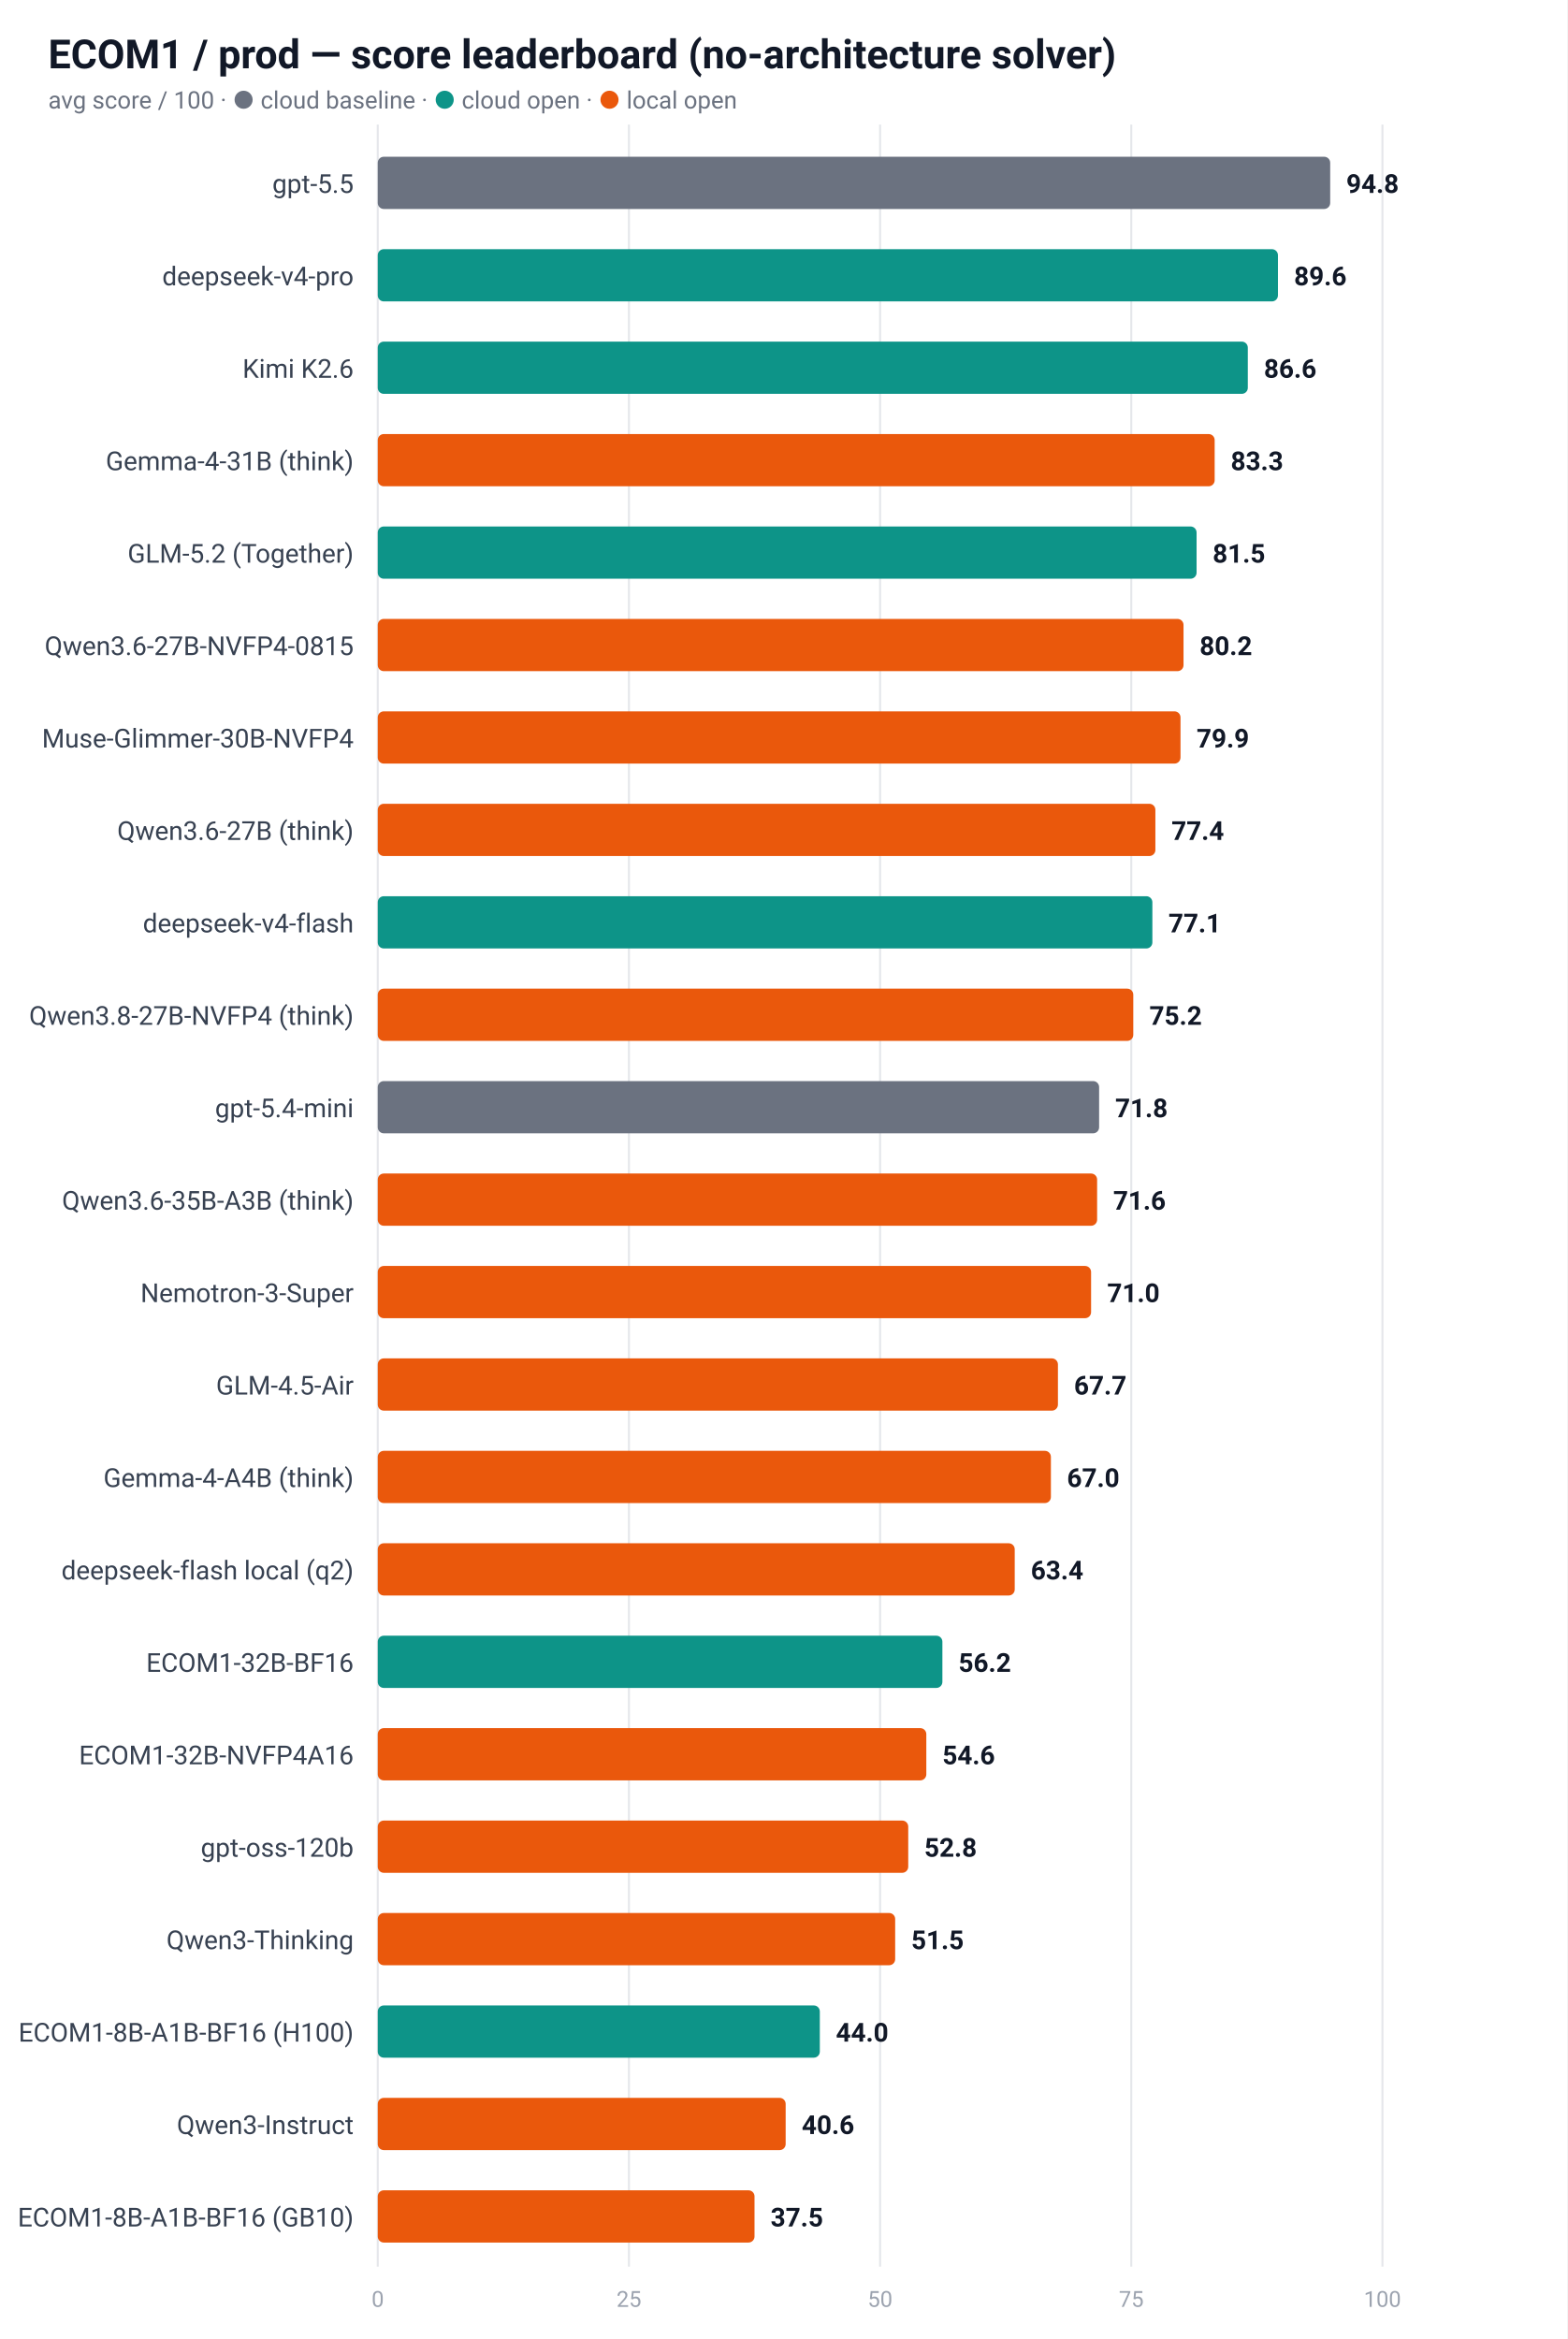
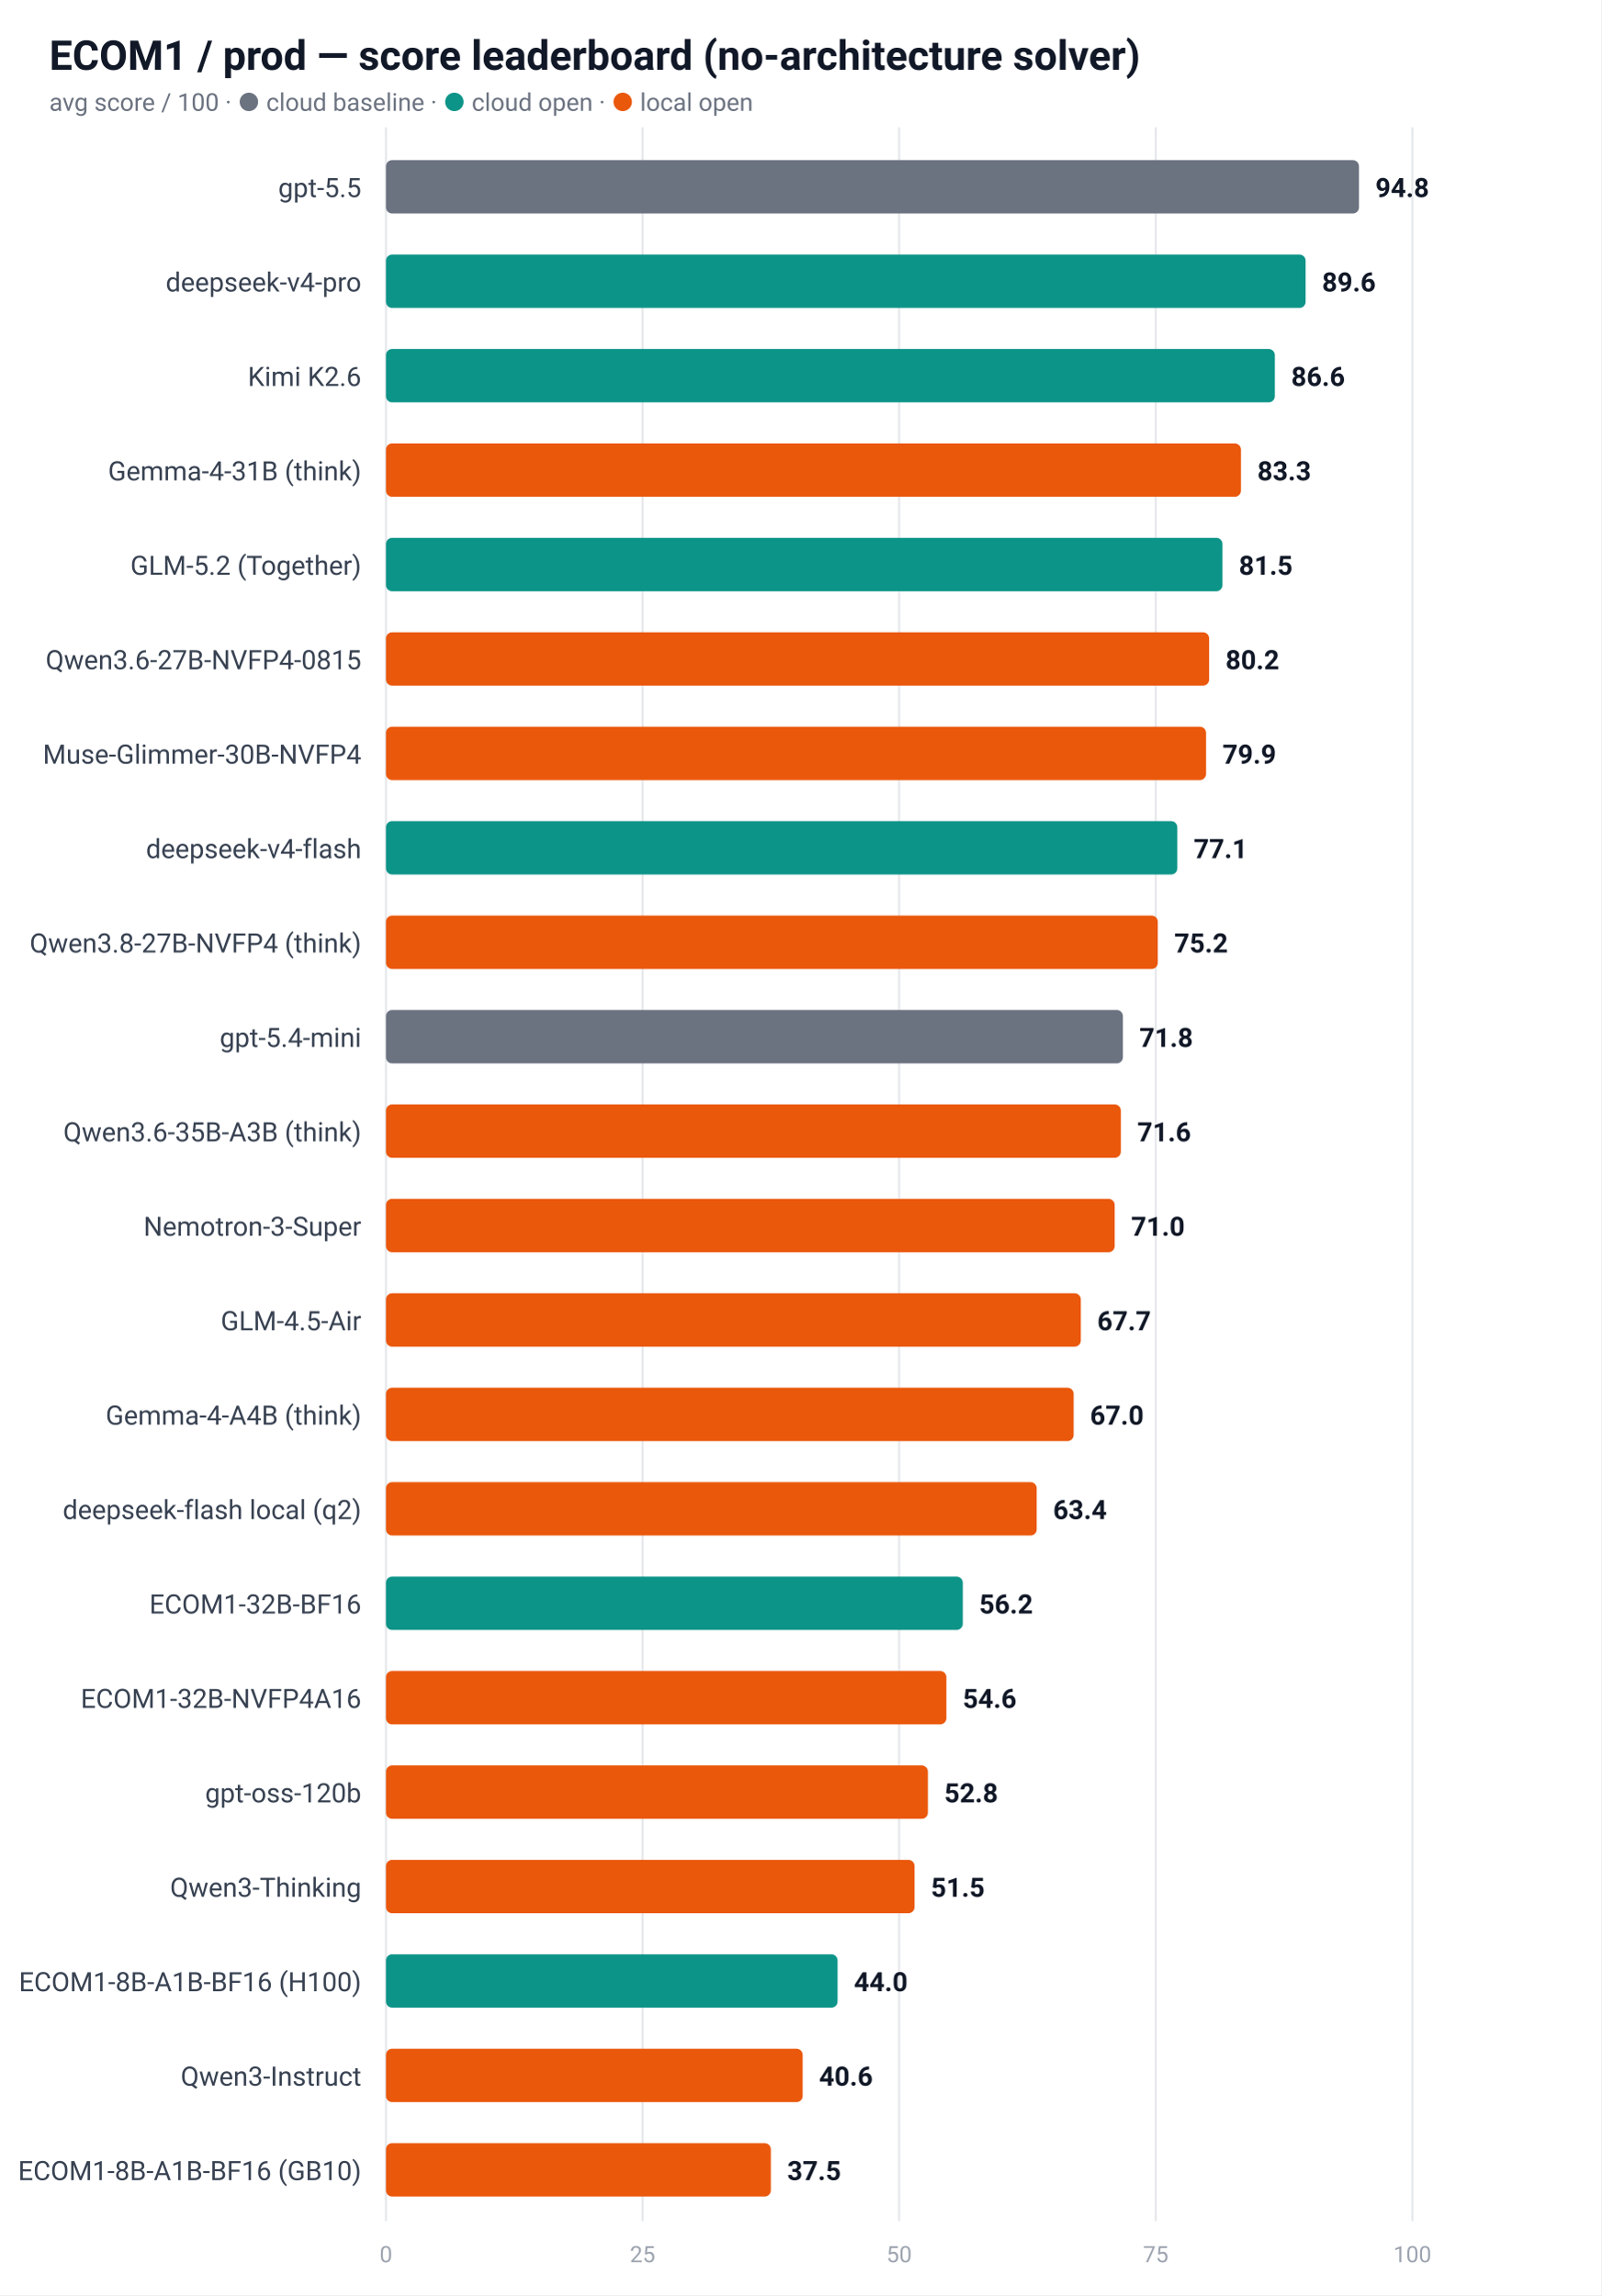
- <svg xmlns="http://www.w3.org/2000/svg" width="780" height="1164" font-family="-apple-system,Segoe UI,Roboto,sans-serif">
-   <rect width="780" height="1164" fill="#ffffff" />
+ <svg xmlns="http://www.w3.org/2000/svg" width="780" height="1118" font-family="-apple-system,Segoe UI,Roboto,sans-serif">
+   <rect width="780" height="1118" fill="#ffffff" />
  <text x="24" y="34" font-size="20" font-weight="700" fill="#111827">ECOM1 / prod — score leaderboard (no-architecture solver)</text>
  <text x="24" y="54" font-size="12" fill="#6b7280">avg score / 100 · <tspan fill="#6b7280">●</tspan> cloud baseline · <tspan fill="#0d9488">●</tspan> cloud open · <tspan fill="#ea580c">●</tspan> local open</text>
-   <line x1="188" y1="62" x2="188" y2="1128" stroke="#e5e7eb" />
-   <text x="188" y="1148" font-size="11" fill="#9ca3af" text-anchor="middle">0</text>
-   <line x1="313" y1="62" x2="313" y2="1128" stroke="#e5e7eb" />
-   <text x="313" y="1148" font-size="11" fill="#9ca3af" text-anchor="middle">25</text>
-   <line x1="438" y1="62" x2="438" y2="1128" stroke="#e5e7eb" />
-   <text x="438" y="1148" font-size="11" fill="#9ca3af" text-anchor="middle">50</text>
-   <line x1="563" y1="62" x2="563" y2="1128" stroke="#e5e7eb" />
-   <text x="563" y="1148" font-size="11" fill="#9ca3af" text-anchor="middle">75</text>
-   <line x1="688" y1="62" x2="688" y2="1128" stroke="#e5e7eb" />
-   <text x="688" y="1148" font-size="11" fill="#9ca3af" text-anchor="middle">100</text>
+   <line x1="188" y1="62" x2="188" y2="1082" stroke="#e5e7eb" />
+   <text x="188" y="1102" font-size="11" fill="#9ca3af" text-anchor="middle">0</text>
+   <line x1="313" y1="62" x2="313" y2="1082" stroke="#e5e7eb" />
+   <text x="313" y="1102" font-size="11" fill="#9ca3af" text-anchor="middle">25</text>
+   <line x1="438" y1="62" x2="438" y2="1082" stroke="#e5e7eb" />
+   <text x="438" y="1102" font-size="11" fill="#9ca3af" text-anchor="middle">50</text>
+   <line x1="563" y1="62" x2="563" y2="1082" stroke="#e5e7eb" />
+   <text x="563" y="1102" font-size="11" fill="#9ca3af" text-anchor="middle">75</text>
+   <line x1="688" y1="62" x2="688" y2="1082" stroke="#e5e7eb" />
+   <text x="688" y="1102" font-size="11" fill="#9ca3af" text-anchor="middle">100</text>
  <text x="176" y="96" font-size="13" fill="#374151" text-anchor="end">gpt-5.5</text>
  <rect x="188" y="78" width="474" height="26" rx="3" fill="#6b7280" />
  <text x="670" y="96" font-size="13" font-weight="700" fill="#111827">94.8</text>
  <text x="176" y="142" font-size="13" fill="#374151" text-anchor="end">deepseek-v4-pro</text>
  <rect x="188" y="124" width="448" height="26" rx="3" fill="#0d9488" />
  <text x="644" y="142" font-size="13" font-weight="700" fill="#111827">89.6</text>
  <text x="176" y="188" font-size="13" fill="#374151" text-anchor="end">Kimi K2.6</text>
  <rect x="188" y="170" width="433" height="26" rx="3" fill="#0d9488" />
  <text x="629" y="188" font-size="13" font-weight="700" fill="#111827">86.6</text>
  <text x="176" y="234" font-size="13" fill="#374151" text-anchor="end">Gemma-4-31B (think)</text>
  <rect x="188" y="216" width="416.5" height="26" rx="3" fill="#ea580c" />
  <text x="612.5" y="234" font-size="13" font-weight="700" fill="#111827">83.3</text>
  <text x="176" y="280" font-size="13" fill="#374151" text-anchor="end">GLM-5.2 (Together)</text>
  <rect x="188" y="262" width="407.5" height="26" rx="3" fill="#0d9488" />
  <text x="603.5" y="280" font-size="13" font-weight="700" fill="#111827">81.5</text>
  <text x="176" y="326" font-size="13" fill="#374151" text-anchor="end">Qwen3.6-27B-NVFP4-0815</text>
  <rect x="188" y="308" width="401" height="26" rx="3" fill="#ea580c" />
  <text x="597" y="326" font-size="13" font-weight="700" fill="#111827">80.2</text>
  <text x="176" y="372" font-size="13" fill="#374151" text-anchor="end">Muse-Glimmer-30B-NVFP4</text>
  <rect x="188" y="354" width="399.5" height="26" rx="3" fill="#ea580c" />
  <text x="595.5" y="372" font-size="13" font-weight="700" fill="#111827">79.9</text>
-   <text x="176" y="418" font-size="13" fill="#374151" text-anchor="end">Qwen3.6-27B (think)</text>
-   <rect x="188" y="400" width="387" height="26" rx="3" fill="#ea580c" />
-   <text x="583" y="418" font-size="13" font-weight="700" fill="#111827">77.4</text>
-   <text x="176" y="464" font-size="13" fill="#374151" text-anchor="end">deepseek-v4-flash</text>
-   <rect x="188" y="446" width="385.5" height="26" rx="3" fill="#0d9488" />
-   <text x="581.5" y="464" font-size="13" font-weight="700" fill="#111827">77.1</text>
-   <text x="176" y="510" font-size="13" fill="#374151" text-anchor="end">Qwen3.8-27B-NVFP4 (think)</text>
-   <rect x="188" y="492" width="376" height="26" rx="3" fill="#ea580c" />
-   <text x="572" y="510" font-size="13" font-weight="700" fill="#111827">75.2</text>
-   <text x="176" y="556" font-size="13" fill="#374151" text-anchor="end">gpt-5.4-mini</text>
-   <rect x="188" y="538" width="359" height="26" rx="3" fill="#6b7280" />
-   <text x="555" y="556" font-size="13" font-weight="700" fill="#111827">71.8</text>
-   <text x="176" y="602" font-size="13" fill="#374151" text-anchor="end">Qwen3.6-35B-A3B (think)</text>
-   <rect x="188" y="584" width="358" height="26" rx="3" fill="#ea580c" />
-   <text x="554" y="602" font-size="13" font-weight="700" fill="#111827">71.6</text>
-   <text x="176" y="648" font-size="13" fill="#374151" text-anchor="end">Nemotron-3-Super</text>
-   <rect x="188" y="630" width="355" height="26" rx="3" fill="#ea580c" />
-   <text x="551" y="648" font-size="13" font-weight="700" fill="#111827">71.0</text>
-   <text x="176" y="694" font-size="13" fill="#374151" text-anchor="end">GLM-4.5-Air</text>
-   <rect x="188" y="676" width="338.5" height="26" rx="3" fill="#ea580c" />
-   <text x="534.5" y="694" font-size="13" font-weight="700" fill="#111827">67.7</text>
-   <text x="176" y="740" font-size="13" fill="#374151" text-anchor="end">Gemma-4-A4B (think)</text>
-   <rect x="188" y="722" width="335" height="26" rx="3" fill="#ea580c" />
-   <text x="531" y="740" font-size="13" font-weight="700" fill="#111827">67.0</text>
-   <text x="176" y="786" font-size="13" fill="#374151" text-anchor="end">deepseek-flash local (q2)</text>
-   <rect x="188" y="768" width="317" height="26" rx="3" fill="#ea580c" />
-   <text x="513" y="786" font-size="13" font-weight="700" fill="#111827">63.4</text>
-   <text x="176" y="832" font-size="13" fill="#374151" text-anchor="end">ECOM1-32B-BF16</text>
-   <rect x="188" y="814" width="281" height="26" rx="3" fill="#0d9488" />
-   <text x="477" y="832" font-size="13" font-weight="700" fill="#111827">56.2</text>
-   <text x="176" y="878" font-size="13" fill="#374151" text-anchor="end">ECOM1-32B-NVFP4A16</text>
-   <rect x="188" y="860" width="273" height="26" rx="3" fill="#ea580c" />
-   <text x="469" y="878" font-size="13" font-weight="700" fill="#111827">54.6</text>
-   <text x="176" y="924" font-size="13" fill="#374151" text-anchor="end">gpt-oss-120b</text>
-   <rect x="188" y="906" width="264" height="26" rx="3" fill="#ea580c" />
-   <text x="460" y="924" font-size="13" font-weight="700" fill="#111827">52.8</text>
-   <text x="176" y="970" font-size="13" fill="#374151" text-anchor="end">Qwen3-Thinking</text>
-   <rect x="188" y="952" width="257.5" height="26" rx="3" fill="#ea580c" />
-   <text x="453.5" y="970" font-size="13" font-weight="700" fill="#111827">51.5</text>
-   <text x="176" y="1016" font-size="13" fill="#374151" text-anchor="end">ECOM1-8B-A1B-BF16 (H100)</text>
-   <rect x="188" y="998" width="220" height="26" rx="3" fill="#0d9488" />
-   <text x="416" y="1016" font-size="13" font-weight="700" fill="#111827">44.0</text>
-   <text x="176" y="1062" font-size="13" fill="#374151" text-anchor="end">Qwen3-Instruct</text>
-   <rect x="188" y="1044" width="203" height="26" rx="3" fill="#ea580c" />
-   <text x="399" y="1062" font-size="13" font-weight="700" fill="#111827">40.6</text>
-   <text x="176" y="1108" font-size="13" fill="#374151" text-anchor="end">ECOM1-8B-A1B-BF16 (GB10)</text>
-   <rect x="188" y="1090" width="187.5" height="26" rx="3" fill="#ea580c" />
-   <text x="383.5" y="1108" font-size="13" font-weight="700" fill="#111827">37.5</text>
+   <text x="176" y="418" font-size="13" fill="#374151" text-anchor="end">deepseek-v4-flash</text>
+   <rect x="188" y="400" width="385.5" height="26" rx="3" fill="#0d9488" />
+   <text x="581.5" y="418" font-size="13" font-weight="700" fill="#111827">77.1</text>
+   <text x="176" y="464" font-size="13" fill="#374151" text-anchor="end">Qwen3.8-27B-NVFP4 (think)</text>
+   <rect x="188" y="446" width="376" height="26" rx="3" fill="#ea580c" />
+   <text x="572" y="464" font-size="13" font-weight="700" fill="#111827">75.2</text>
+   <text x="176" y="510" font-size="13" fill="#374151" text-anchor="end">gpt-5.4-mini</text>
+   <rect x="188" y="492" width="359" height="26" rx="3" fill="#6b7280" />
+   <text x="555" y="510" font-size="13" font-weight="700" fill="#111827">71.8</text>
+   <text x="176" y="556" font-size="13" fill="#374151" text-anchor="end">Qwen3.6-35B-A3B (think)</text>
+   <rect x="188" y="538" width="358" height="26" rx="3" fill="#ea580c" />
+   <text x="554" y="556" font-size="13" font-weight="700" fill="#111827">71.6</text>
+   <text x="176" y="602" font-size="13" fill="#374151" text-anchor="end">Nemotron-3-Super</text>
+   <rect x="188" y="584" width="355" height="26" rx="3" fill="#ea580c" />
+   <text x="551" y="602" font-size="13" font-weight="700" fill="#111827">71.0</text>
+   <text x="176" y="648" font-size="13" fill="#374151" text-anchor="end">GLM-4.5-Air</text>
+   <rect x="188" y="630" width="338.5" height="26" rx="3" fill="#ea580c" />
+   <text x="534.5" y="648" font-size="13" font-weight="700" fill="#111827">67.7</text>
+   <text x="176" y="694" font-size="13" fill="#374151" text-anchor="end">Gemma-4-A4B (think)</text>
+   <rect x="188" y="676" width="335" height="26" rx="3" fill="#ea580c" />
+   <text x="531" y="694" font-size="13" font-weight="700" fill="#111827">67.0</text>
+   <text x="176" y="740" font-size="13" fill="#374151" text-anchor="end">deepseek-flash local (q2)</text>
+   <rect x="188" y="722" width="317" height="26" rx="3" fill="#ea580c" />
+   <text x="513" y="740" font-size="13" font-weight="700" fill="#111827">63.4</text>
+   <text x="176" y="786" font-size="13" fill="#374151" text-anchor="end">ECOM1-32B-BF16</text>
+   <rect x="188" y="768" width="281" height="26" rx="3" fill="#0d9488" />
+   <text x="477" y="786" font-size="13" font-weight="700" fill="#111827">56.2</text>
+   <text x="176" y="832" font-size="13" fill="#374151" text-anchor="end">ECOM1-32B-NVFP4A16</text>
+   <rect x="188" y="814" width="273" height="26" rx="3" fill="#ea580c" />
+   <text x="469" y="832" font-size="13" font-weight="700" fill="#111827">54.6</text>
+   <text x="176" y="878" font-size="13" fill="#374151" text-anchor="end">gpt-oss-120b</text>
+   <rect x="188" y="860" width="264" height="26" rx="3" fill="#ea580c" />
+   <text x="460" y="878" font-size="13" font-weight="700" fill="#111827">52.8</text>
+   <text x="176" y="924" font-size="13" fill="#374151" text-anchor="end">Qwen3-Thinking</text>
+   <rect x="188" y="906" width="257.5" height="26" rx="3" fill="#ea580c" />
+   <text x="453.5" y="924" font-size="13" font-weight="700" fill="#111827">51.5</text>
+   <text x="176" y="970" font-size="13" fill="#374151" text-anchor="end">ECOM1-8B-A1B-BF16 (H100)</text>
+   <rect x="188" y="952" width="220" height="26" rx="3" fill="#0d9488" />
+   <text x="416" y="970" font-size="13" font-weight="700" fill="#111827">44.0</text>
+   <text x="176" y="1016" font-size="13" fill="#374151" text-anchor="end">Qwen3-Instruct</text>
+   <rect x="188" y="998" width="203" height="26" rx="3" fill="#ea580c" />
+   <text x="399" y="1016" font-size="13" font-weight="700" fill="#111827">40.6</text>
+   <text x="176" y="1062" font-size="13" fill="#374151" text-anchor="end">ECOM1-8B-A1B-BF16 (GB10)</text>
+   <rect x="188" y="1044" width="187.5" height="26" rx="3" fill="#ea580c" />
+   <text x="383.5" y="1062" font-size="13" font-weight="700" fill="#111827">37.5</text>
</svg>
